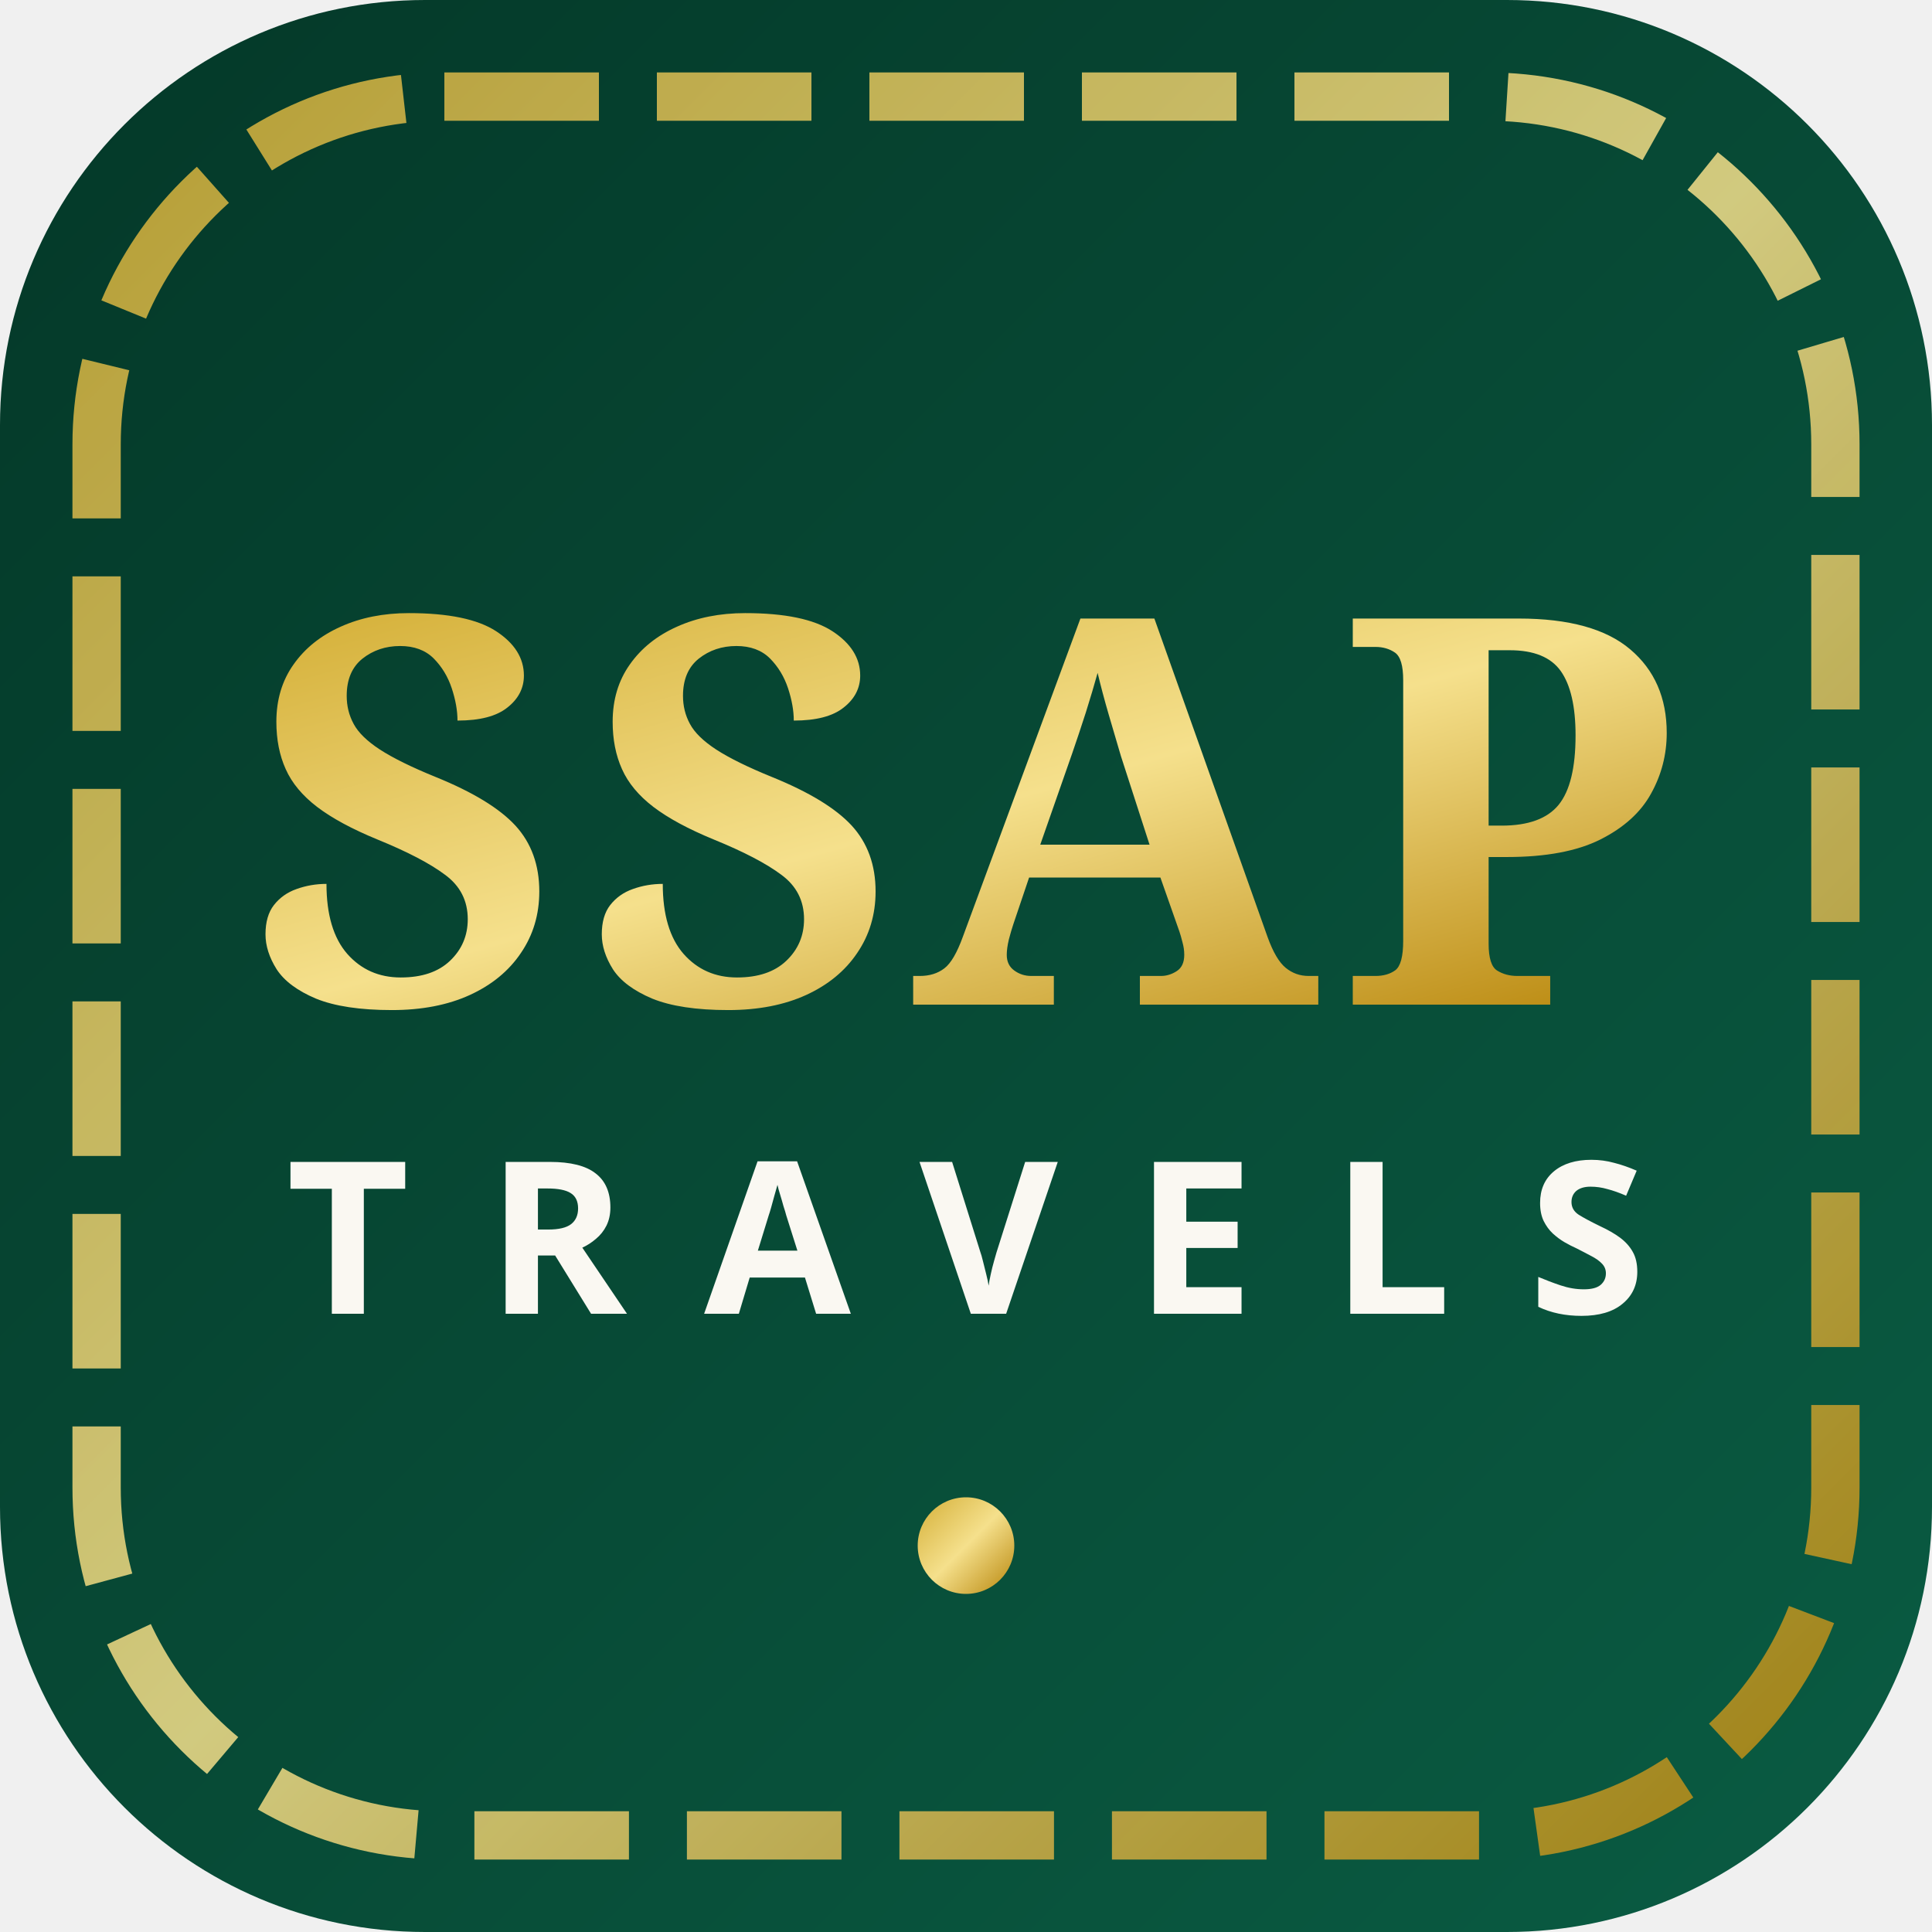
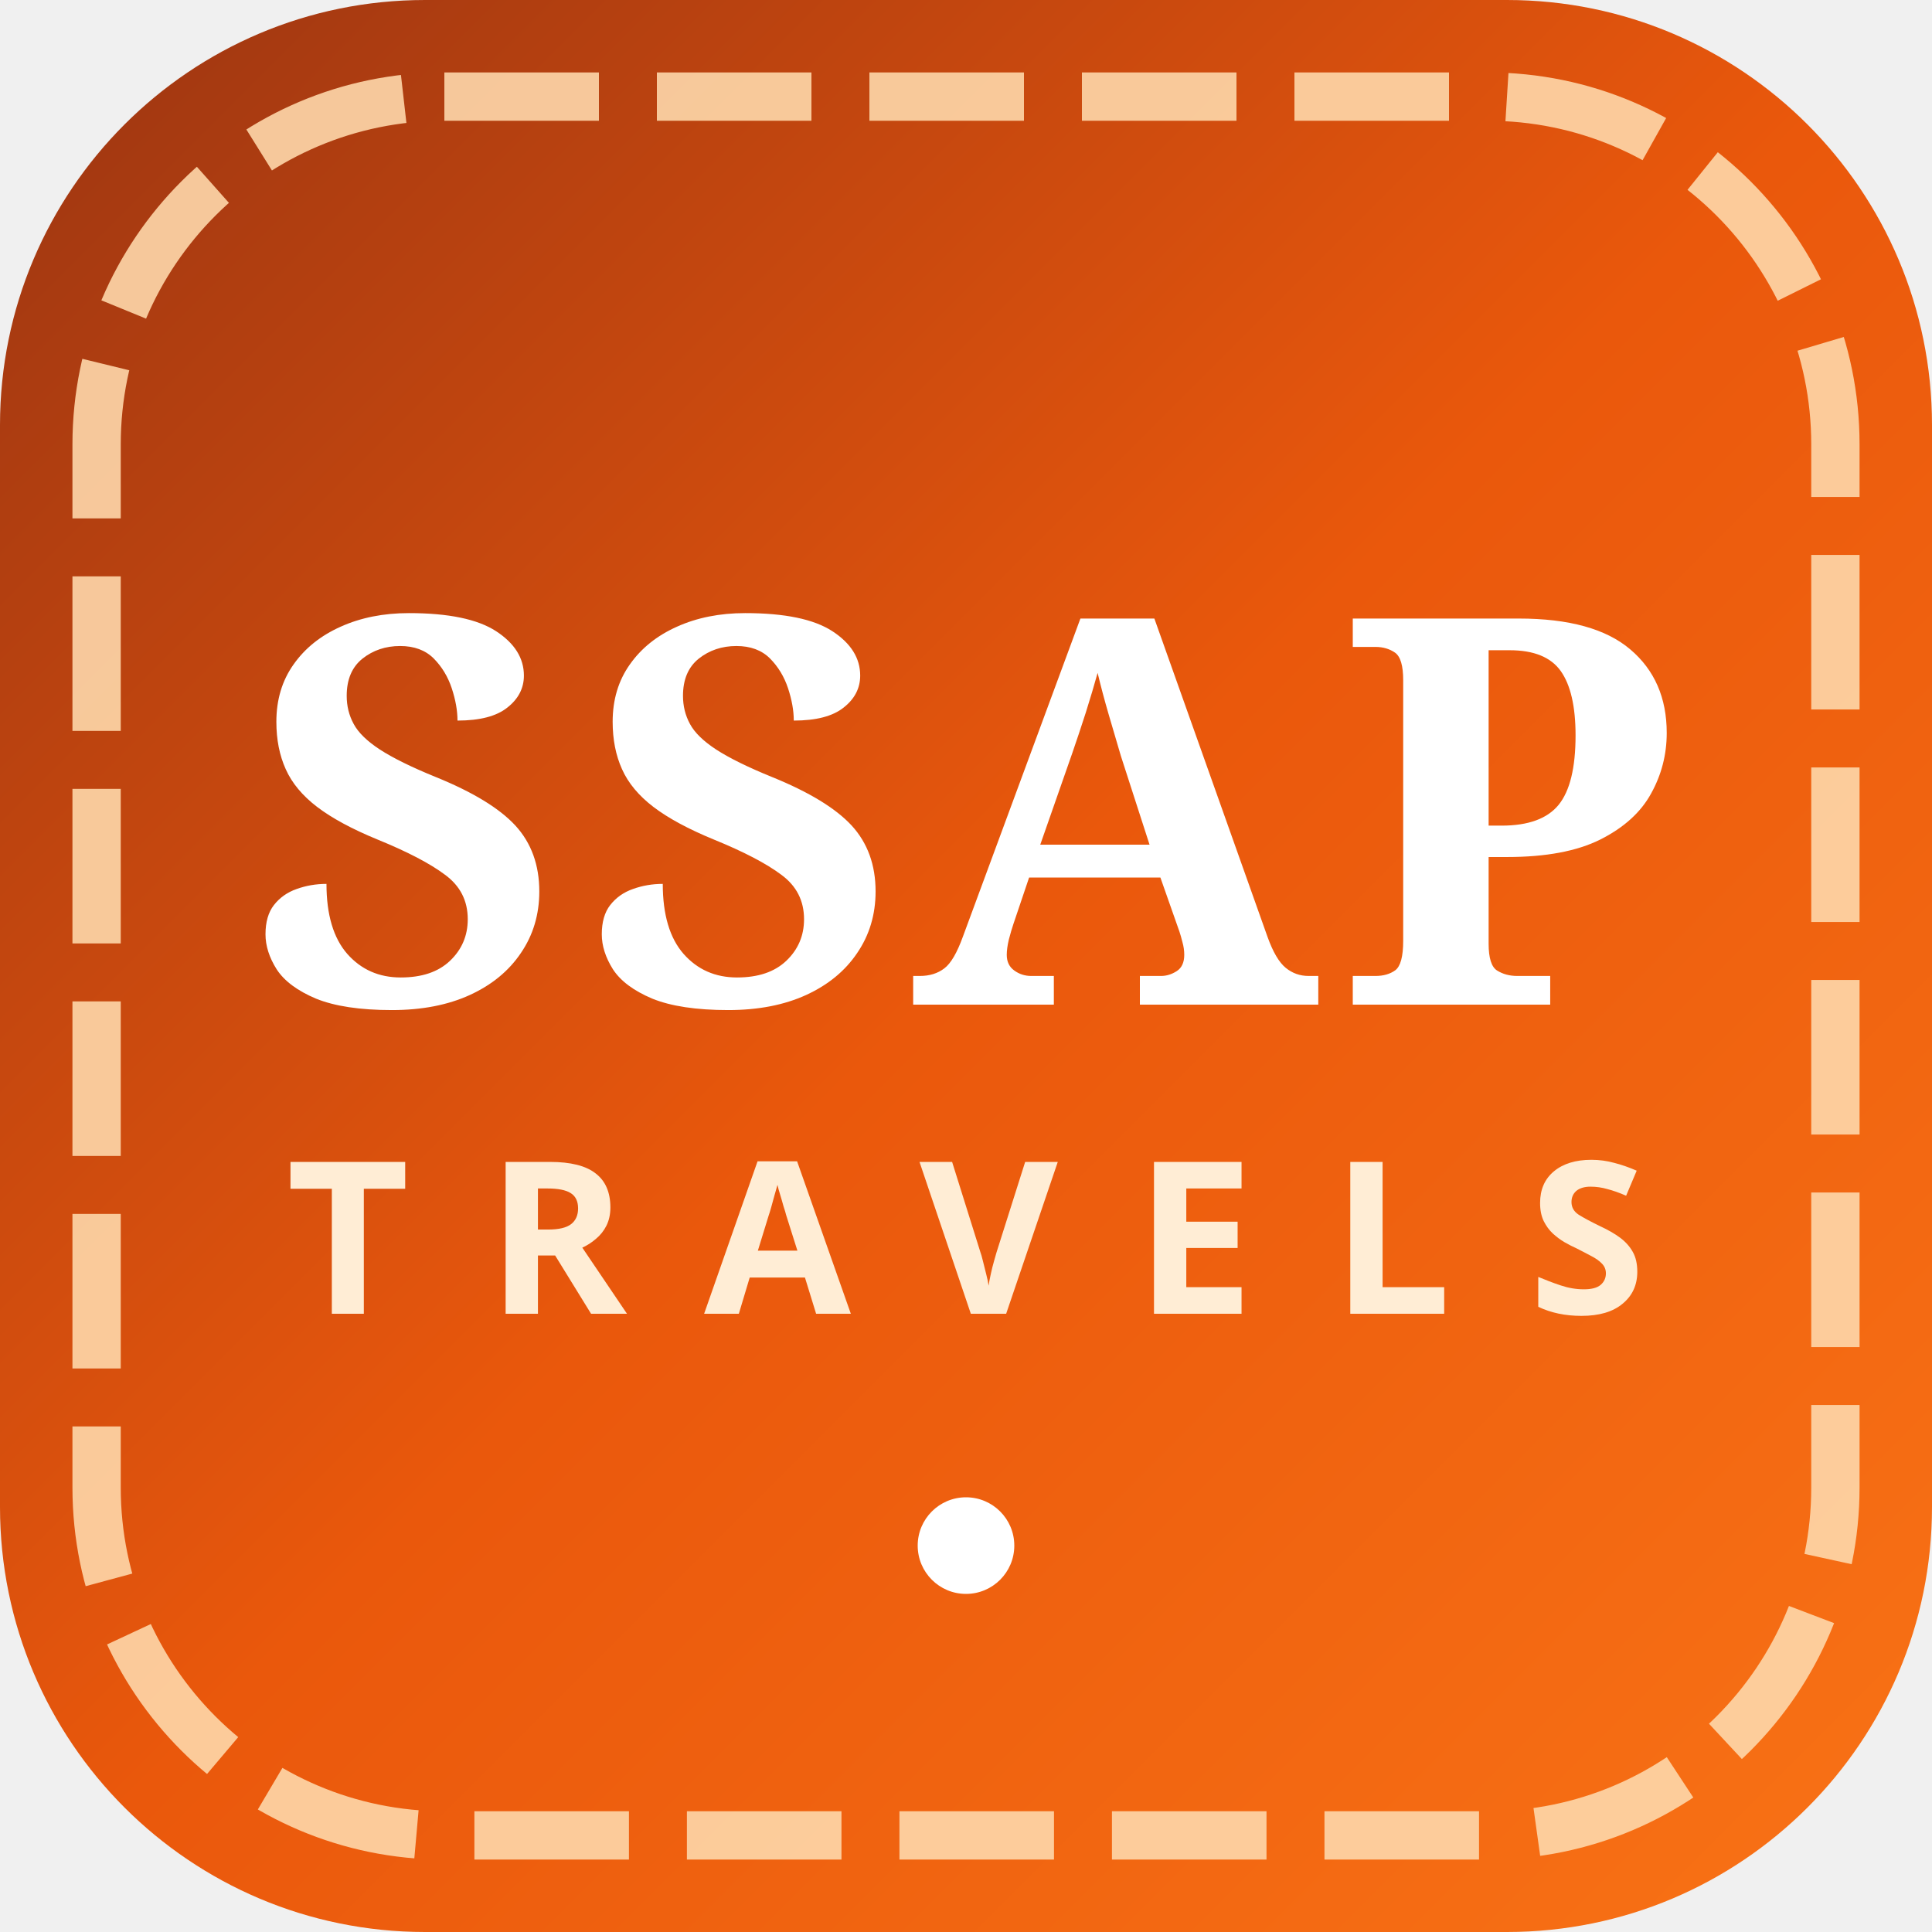
<svg xmlns="http://www.w3.org/2000/svg" viewBox="0 0 100 100">
  <defs>
-     <linearGradient id="emeraldGrad" x1="0%" y1="0%" x2="100%" y2="100%">
-       <stop offset="0%" stop-color="#043828" />
-       <stop offset="100%" stop-color="#0a5c43" />
+     <linearGradient id="orangeGrad" x1="0%" y1="0%" x2="100%" y2="100%">
+       <stop offset="0%" stop-color="#9a3412" />
+       <stop offset="50%" stop-color="#ea580c" />
+       <stop offset="100%" stop-color="#f97316" />
    </linearGradient>
    <linearGradient id="goldGrad" x1="0%" y1="0%" x2="100%" y2="100%">
-       <stop offset="0%" stop-color="#d4af37" />
-       <stop offset="50%" stop-color="#f5e08c" />
-       <stop offset="100%" stop-color="#b8860b" />
+       <stop offset="0%" stop-color="#ffffff" />
+       <stop offset="50%" stop-color="#fed7aa" />
+       <stop offset="100%" stop-color="#ffedd5" />
    </linearGradient>
  </defs>
-   <rect width="100" height="100" rx="22" fill="url(#emeraldGrad)" />
-   <rect x="5" y="5" width="90" height="90" rx="18" fill="none" stroke="url(#goldGrad)" stroke-width="2.5" stroke-dasharray="8 3" opacity="0.85" />
-   <text x="50" y="52" font-family="'Cinzel', 'Playfair Display', serif" font-weight="900" font-size="28" fill="url(#goldGrad)" text-anchor="middle" letter-spacing="1">SSAP</text>
-   <text x="50" y="68" font-family="'Plus Jakarta Sans', sans-serif" font-weight="700" font-size="11" fill="#faf8f2" text-anchor="middle" letter-spacing="4">TRAVELS</text>
-   <circle cx="50" cy="80" r="2.5" fill="url(#goldGrad)" />
+   <rect width="100" height="100" rx="22" fill="url(#orangeGrad)" />
+   <rect x="5" y="5" width="90" height="90" rx="18" fill="none" stroke="#fed7aa" stroke-width="2.5" stroke-dasharray="8 3" opacity="0.9" />
+   <text x="50" y="52" font-family="'Cinzel', 'Playfair Display', serif" font-weight="900" font-size="28" fill="#ffffff" text-anchor="middle" letter-spacing="1">SSAP</text>
+   <text x="50" y="68" font-family="'Plus Jakarta Sans', sans-serif" font-weight="700" font-size="11" fill="#ffedd5" text-anchor="middle" letter-spacing="4">TRAVELS</text>
+   <circle cx="50" cy="80" r="2.5" fill="#ffffff" />
</svg>
